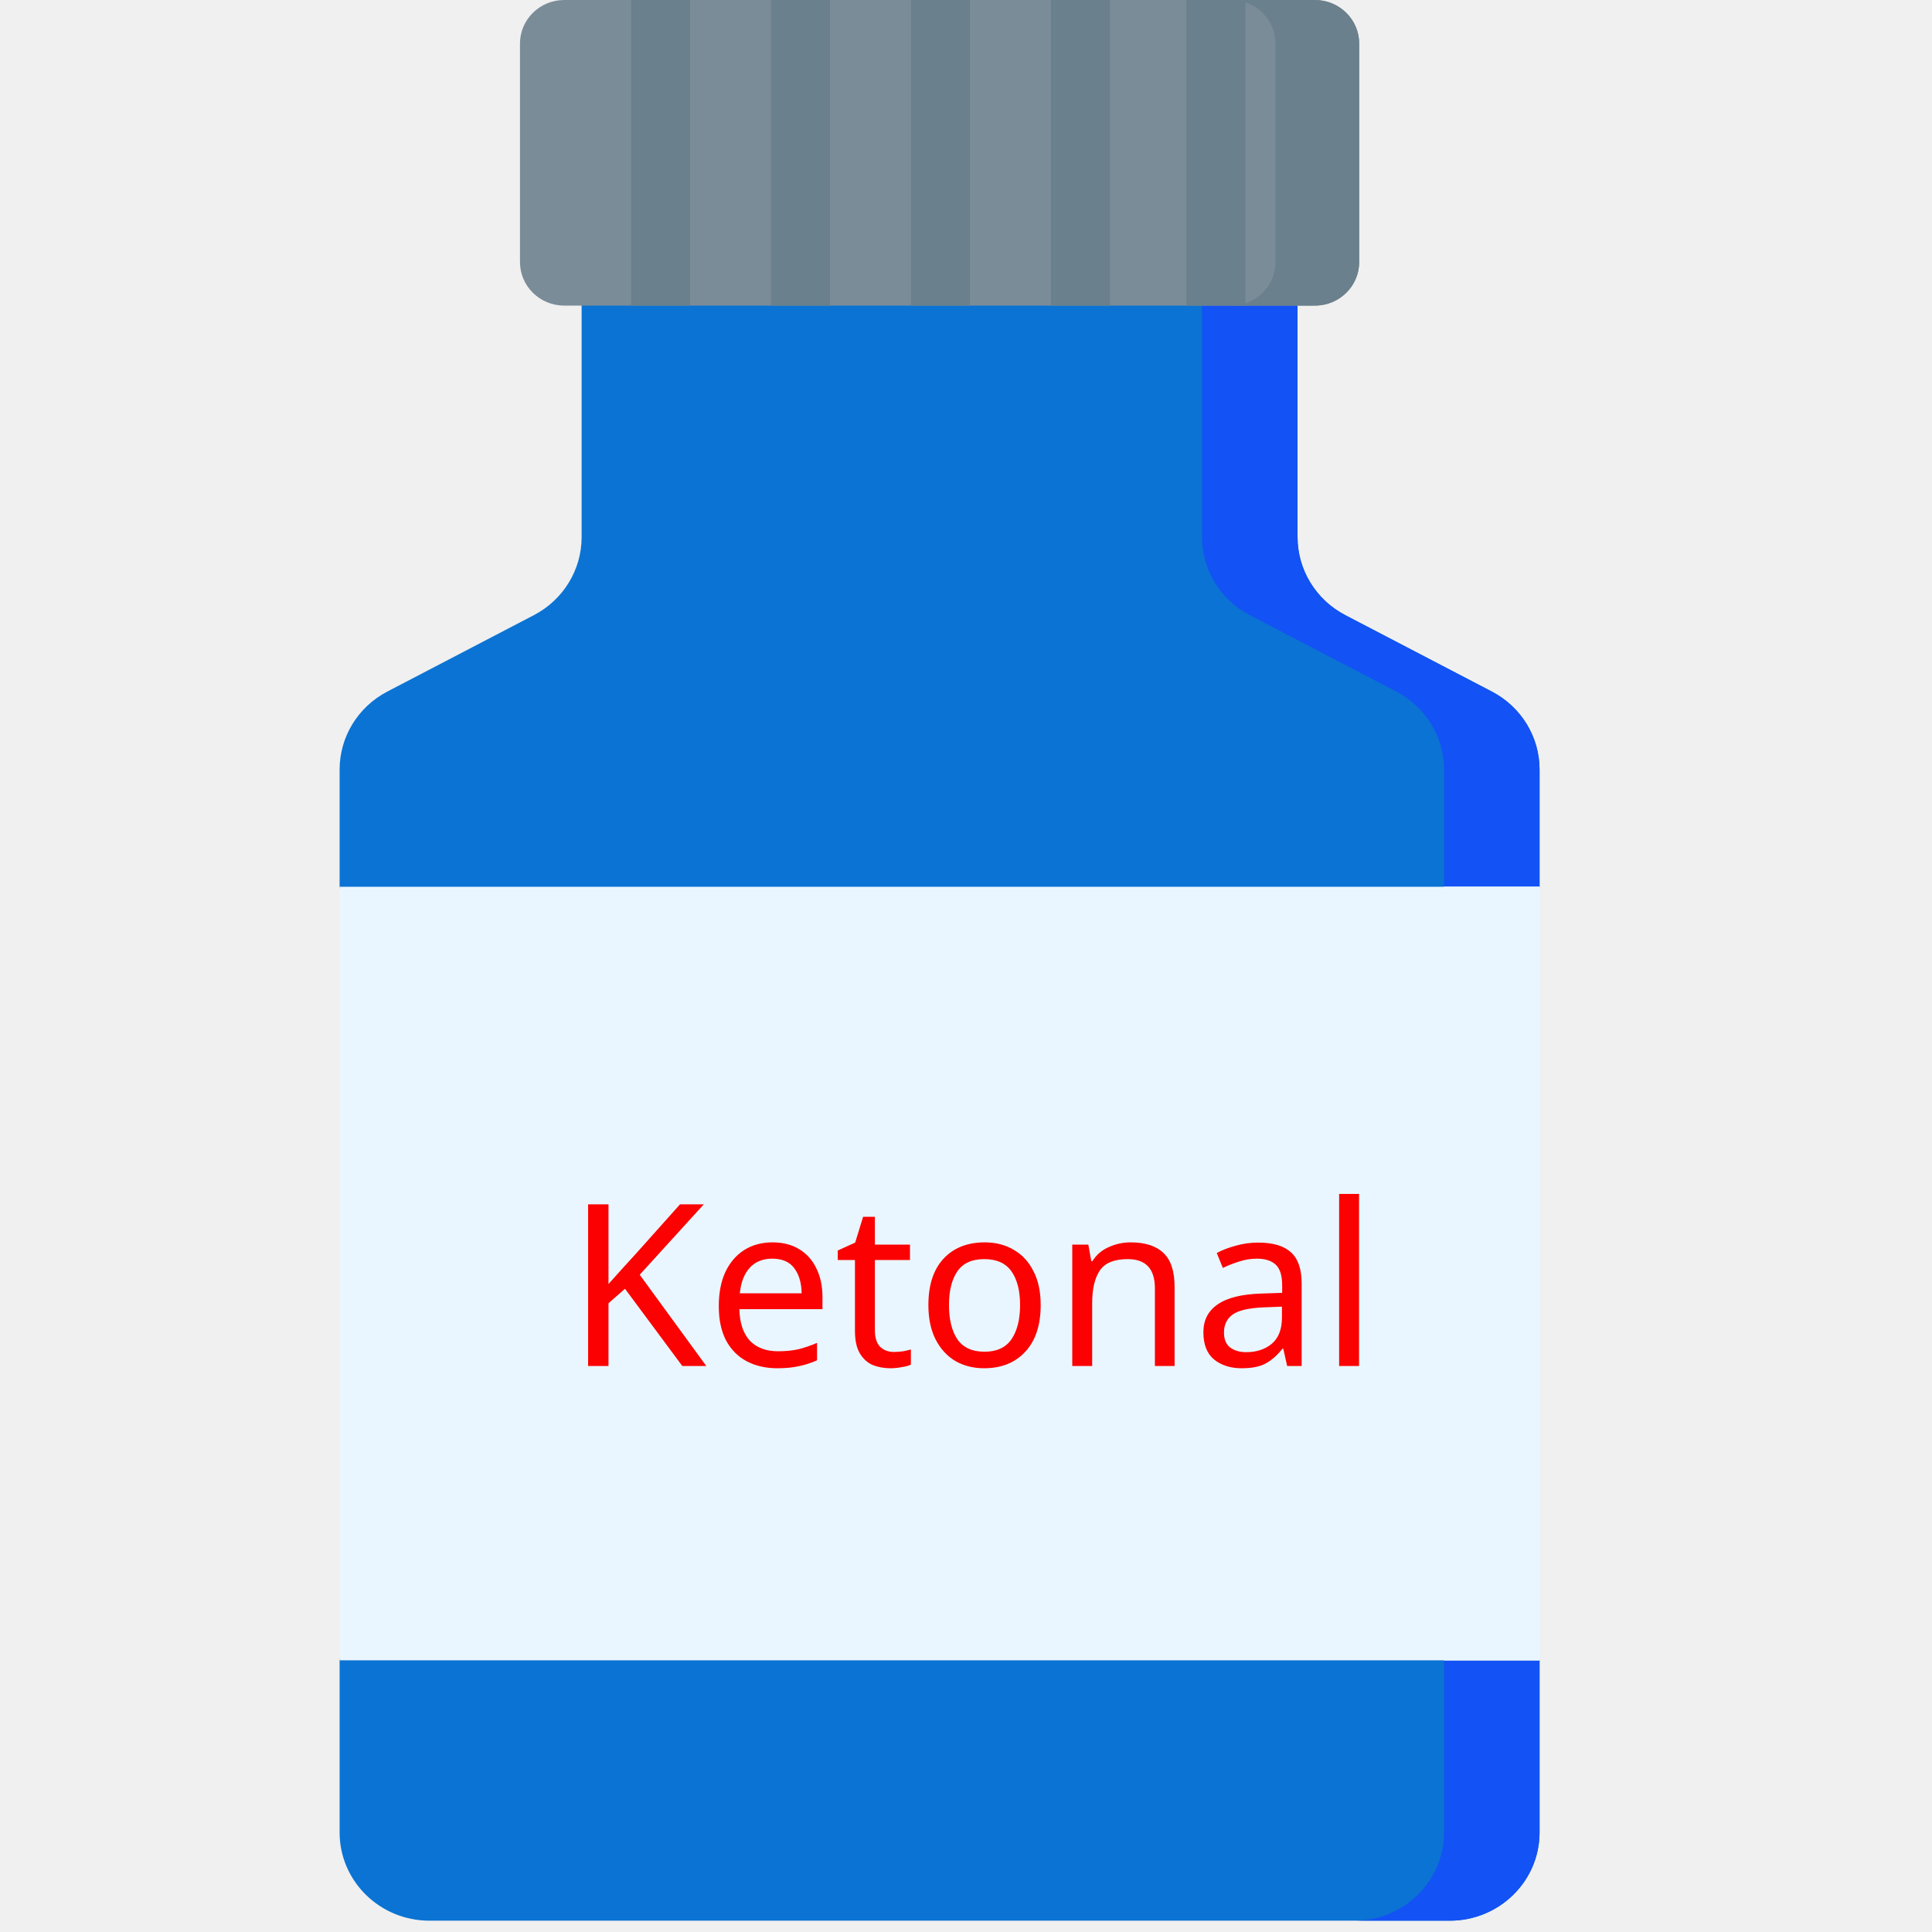
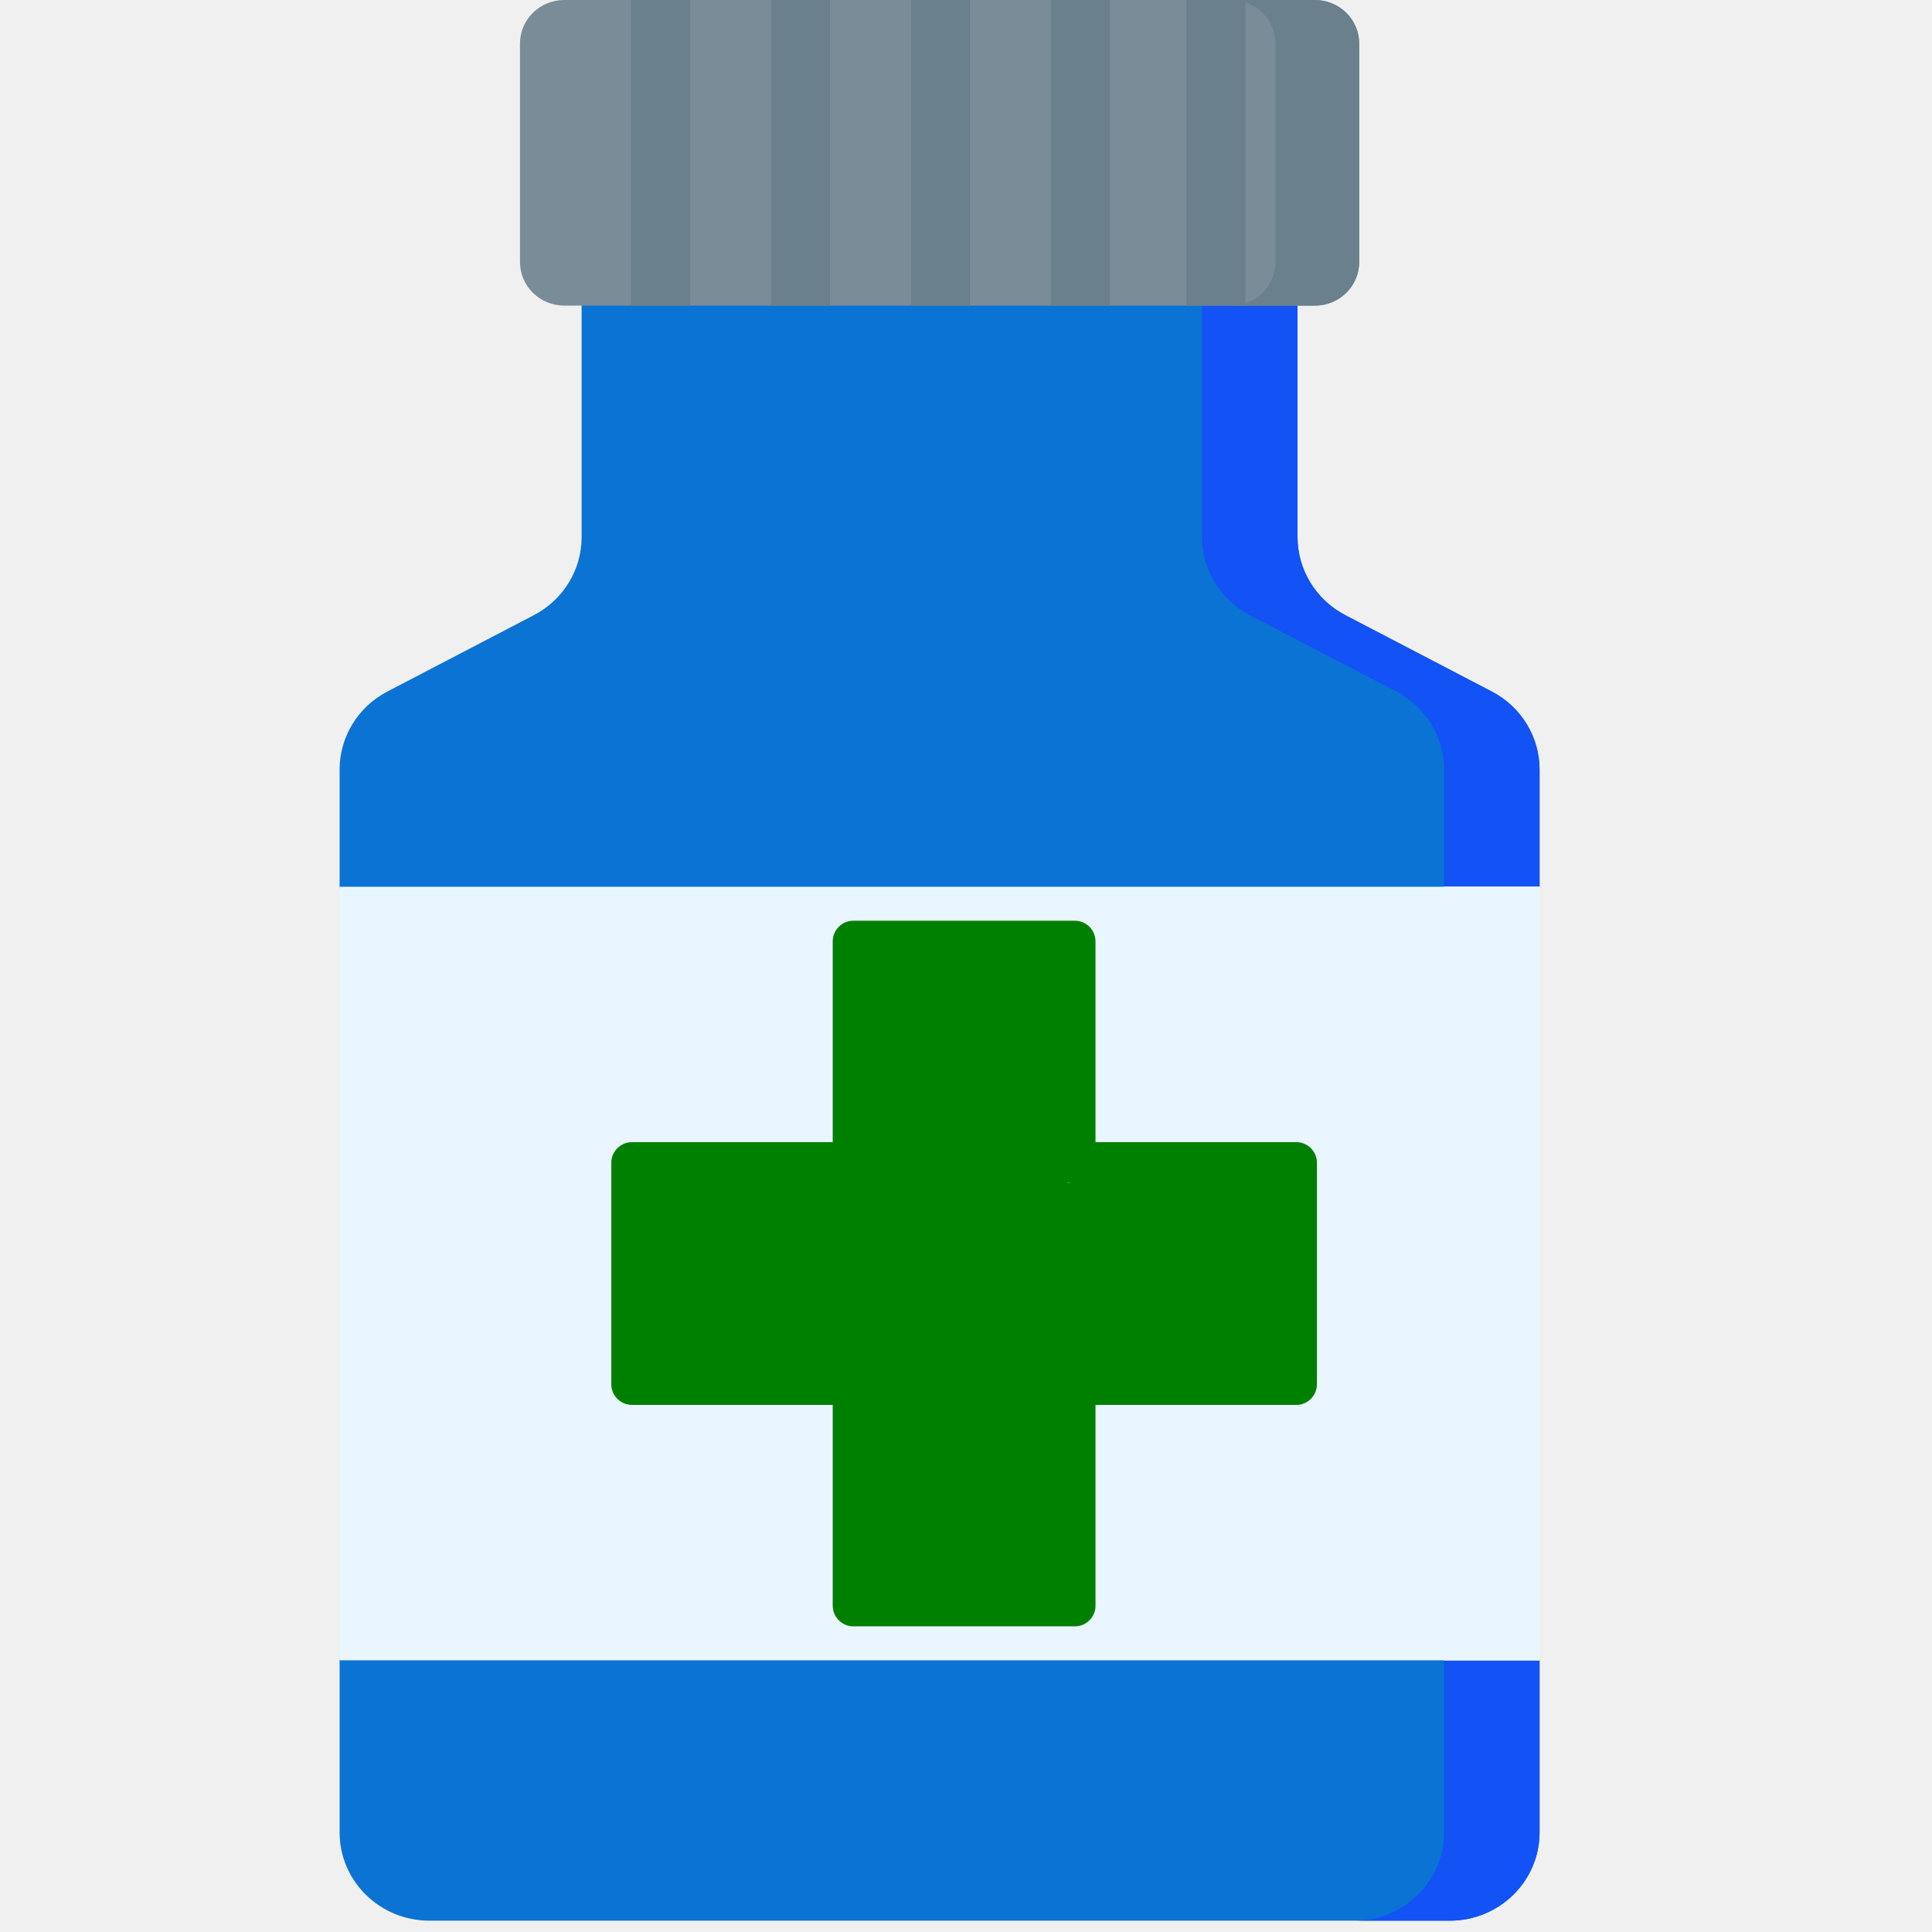
<svg xmlns="http://www.w3.org/2000/svg" width="512" height="512" viewBox="0 0 512 512" fill="none">
  <path d="M407.996 203.939V234.96L395.349 337.505L407.996 440.055V485.609C407.996 498.524 397.341 509.001 384.197 509.001H113.799C100.655 509.001 90 498.524 90 485.609V440.055L104.211 337.505L90 234.96V203.939C90 195.285 94.864 187.327 102.644 183.271L141.493 163.014C149.273 158.958 154.137 151.001 154.137 142.347V58.418H343.859V142.347C343.859 151.001 348.723 158.958 356.503 163.014L395.352 183.271C403.132 187.327 407.996 195.285 407.996 203.939Z" fill="#0B73D3" />
-   <path d="M395.354 183.271L356.505 163.014C348.725 158.958 343.861 151.001 343.861 142.347V58.418H318.559V142.347C318.559 151.001 323.422 158.958 331.203 163.014L370.051 183.271C377.831 187.327 382.695 195.285 382.695 203.939V485.609C382.695 498.524 372.04 509.001 358.896 509.001H384.199C397.343 509.001 407.998 498.524 407.998 485.609V440.055L397.658 346.785L407.998 234.96V203.939C407.998 195.285 403.134 187.327 395.354 183.271V183.271Z" fill="#1352F4" />
-   <path d="M360.196 11.542V69.447C360.196 75.828 354.946 80.989 348.468 80.989H149.528C143.05 80.989 137.801 75.828 137.801 69.447V11.542C137.801 5.172 143.05 0 149.528 0H348.468C354.946 0 360.196 5.172 360.196 11.542V11.542Z" fill="#7A8C98" />
-   <path d="M348.463 0H326.285C332.765 0 338.019 5.166 338.019 11.538V69.45C338.019 75.823 332.765 80.988 326.285 80.988H348.463C354.943 80.988 360.197 75.823 360.197 69.45V11.538C360.197 5.166 354.943 0 348.463 0V0Z" fill="#6A808C" />
+   <path d="M395.354 183.271L356.505 163.014C348.725 158.958 343.861 151.001 343.861 142.347V58.418H318.559V142.347C318.559 151.001 323.422 158.958 331.203 163.014L370.051 183.271C377.831 187.327 382.695 195.285 382.695 203.939V485.609C382.695 498.524 372.04 509.001 358.896 509.001H384.199C397.343 509.001 407.998 498.524 407.998 485.609V440.055L397.658 346.785L407.998 234.96V203.939C407.998 195.285 403.134 187.327 395.354 183.271Z" fill="#1352F4" />
+   <path d="M360.196 11.542V69.447C360.196 75.828 354.946 80.989 348.468 80.989H149.528C143.05 80.989 137.801 75.828 137.801 69.447V11.542C137.801 5.172 143.05 0 149.528 0H348.468C354.946 0 360.196 5.172 360.196 11.542Z" fill="#7A8C98" />
+   <path d="M348.463 0H326.285C332.765 0 338.019 5.166 338.019 11.538V69.45C338.019 75.823 332.765 80.988 326.285 80.988H348.463C354.943 80.988 360.197 75.823 360.197 69.45V11.538C360.197 5.166 354.943 0 348.463 0Z" fill="#6A808C" />
  <path d="M90 235H408V440H90V235Z" fill="#EAF6FF" />
  <path d="M382.695 234.959H407.998V440.054H382.695V234.959Z" fill="#EAF6FF" />
-   <path d="M187.175 362H180.815L165.635 341.54L161.255 345.38V362H155.855V319.16H161.255V340.28C162.455 338.92 163.675 337.56 164.915 336.2C166.155 334.84 167.395 333.48 168.635 332.12L180.215 319.16H186.515L169.535 337.82L187.175 362ZM204.704 329.24C207.464 329.24 209.824 329.84 211.784 331.04C213.784 332.24 215.304 333.94 216.344 336.14C217.424 338.3 217.964 340.84 217.964 343.76V346.94H195.944C196.024 350.58 196.944 353.36 198.704 355.28C200.504 357.16 203.004 358.1 206.204 358.1C208.244 358.1 210.044 357.92 211.604 357.56C213.204 357.16 214.844 356.6 216.524 355.88V360.5C214.884 361.22 213.264 361.74 211.664 362.06C210.064 362.42 208.164 362.6 205.964 362.6C202.924 362.6 200.224 361.98 197.864 360.74C195.544 359.5 193.724 357.66 192.404 355.22C191.124 352.74 190.484 349.72 190.484 346.16C190.484 342.64 191.064 339.62 192.224 337.1C193.424 334.58 195.084 332.64 197.204 331.28C199.364 329.92 201.864 329.24 204.704 329.24ZM204.644 333.56C202.124 333.56 200.124 334.38 198.644 336.02C197.204 337.62 196.344 339.86 196.064 342.74H212.444C212.404 340.02 211.764 337.82 210.524 336.14C209.284 334.42 207.324 333.56 204.644 333.56ZM236.891 358.28C237.691 358.28 238.511 358.22 239.351 358.1C240.191 357.94 240.871 357.78 241.391 357.62V361.64C240.831 361.92 240.031 362.14 238.991 362.3C237.951 362.5 236.951 362.6 235.991 362.6C234.311 362.6 232.751 362.32 231.311 361.76C229.911 361.16 228.771 360.14 227.891 358.7C227.011 357.26 226.571 355.24 226.571 352.64V333.92H222.011V331.4L226.631 329.3L228.731 322.46H231.851V329.84H241.151V333.92H231.851V352.52C231.851 354.48 232.311 355.94 233.231 356.9C234.191 357.82 235.411 358.28 236.891 358.28ZM275.79 345.86C275.79 351.18 274.43 355.3 271.71 358.22C269.03 361.14 265.39 362.6 260.79 362.6C257.95 362.6 255.41 361.96 253.17 360.68C250.97 359.36 249.23 357.46 247.95 354.98C246.67 352.46 246.03 349.42 246.03 345.86C246.03 340.54 247.37 336.44 250.05 333.56C252.73 330.68 256.37 329.24 260.97 329.24C263.89 329.24 266.45 329.9 268.65 331.22C270.89 332.5 272.63 334.38 273.87 336.86C275.15 339.3 275.79 342.3 275.79 345.86ZM251.49 345.86C251.49 349.66 252.23 352.68 253.71 354.92C255.23 357.12 257.63 358.22 260.91 358.22C264.15 358.22 266.53 357.12 268.05 354.92C269.57 352.68 270.33 349.66 270.33 345.86C270.33 342.06 269.57 339.08 268.05 336.92C266.53 334.76 264.13 333.68 260.85 333.68C257.57 333.68 255.19 334.76 253.71 336.92C252.23 339.08 251.49 342.06 251.49 345.86ZM299.639 329.24C303.479 329.24 306.379 330.18 308.339 332.06C310.299 333.9 311.279 336.9 311.279 341.06V362H306.059V341.42C306.059 336.26 303.659 333.68 298.859 333.68C295.299 333.68 292.839 334.68 291.479 336.68C290.119 338.68 289.439 341.56 289.439 345.32V362H284.159V329.84H288.419L289.199 334.22H289.499C290.539 332.54 291.979 331.3 293.819 330.5C295.659 329.66 297.599 329.24 299.639 329.24ZM333.428 329.3C337.348 329.3 340.248 330.16 342.128 331.88C344.008 333.6 344.948 336.34 344.948 340.1V362H341.108L340.088 357.44H339.848C338.448 359.2 336.968 360.5 335.408 361.34C333.888 362.18 331.768 362.6 329.048 362.6C326.128 362.6 323.708 361.84 321.788 360.32C319.868 358.76 318.908 356.34 318.908 353.06C318.908 349.86 320.168 347.4 322.688 345.68C325.208 343.92 329.088 342.96 334.328 342.8L339.788 342.62V340.7C339.788 338.02 339.208 336.16 338.048 335.12C336.888 334.08 335.248 333.56 333.128 333.56C331.448 333.56 329.848 333.82 328.328 334.34C326.808 334.82 325.388 335.38 324.068 336.02L322.448 332.06C323.848 331.3 325.508 330.66 327.428 330.14C329.348 329.58 331.348 329.3 333.428 329.3ZM334.988 346.46C330.988 346.62 328.208 347.26 326.648 348.38C325.128 349.5 324.368 351.08 324.368 353.12C324.368 354.92 324.908 356.24 325.988 357.08C327.108 357.92 328.528 358.34 330.248 358.34C332.968 358.34 335.228 357.6 337.028 356.12C338.828 354.6 339.728 352.28 339.728 349.16V346.28L334.988 346.46ZM360.161 362H354.881V316.4H360.161V362Z" fill="#FB0101" />
  <path d="M167.266 0H182.888V80.989H167.266V0Z" fill="#6A808C" />
  <path d="M204.34 0H219.963V80.989H204.34V0Z" fill="#6A808C" />
  <path d="M241.43 0H257.052V80.989H241.43V0Z" fill="#6A808C" />
  <path d="M278.512 0H294.134V80.989H278.512V0Z" fill="#6A808C" />
  <path d="M314.426 0H330.049V80.989H314.426V0Z" fill="#6A808C" />
+   <g clip-path="url(#clip0)">
+     <path d="M343.521 302.681H290.319V249.479C290.319 246.453 287.866 244 284.84 244H226.16C223.134 244 220.681 246.453 220.681 249.479V302.681H167.479C164.453 302.681 162 305.134 162 308.16V366.84C162 369.866 164.453 372.319 167.479 372.319H220.681V425.521C220.681 428.547 223.134 431 226.16 431H284.84C287.866 431 290.319 428.547 290.319 425.521V372.319H343.521C346.547 372.319 349 369.866 349 366.84V308.16C349 305.134 346.547 302.681 343.521 302.681V302.681ZM338.043 361.362H284.84C281.815 361.362 279.362 363.815 279.362 366.84V420.043H231.638V366.84C231.638 363.815 229.185 361.362 226.16 361.362H172.957V313.638H226.16C229.185 313.638 231.638 311.185 231.638 308.16V254.957H279.362V308.16C279.362 311.185 281.815 313.638 284.84 313.638H338.043V361.362Z" fill="#008000" />
+     <rect x="227.375" y="254.592" width="55.516" height="165.816" fill="#008000" />
+     <rect x="171.133" y="313.395" width="169.469" height="49.307" fill="#008000" />
+   </g>
+   <defs>
+     <clipPath id="clip0">
+       <rect width="187" height="187" fill="white" transform="translate(162 244)" />
+     </clipPath>
+   </defs>
</svg>
